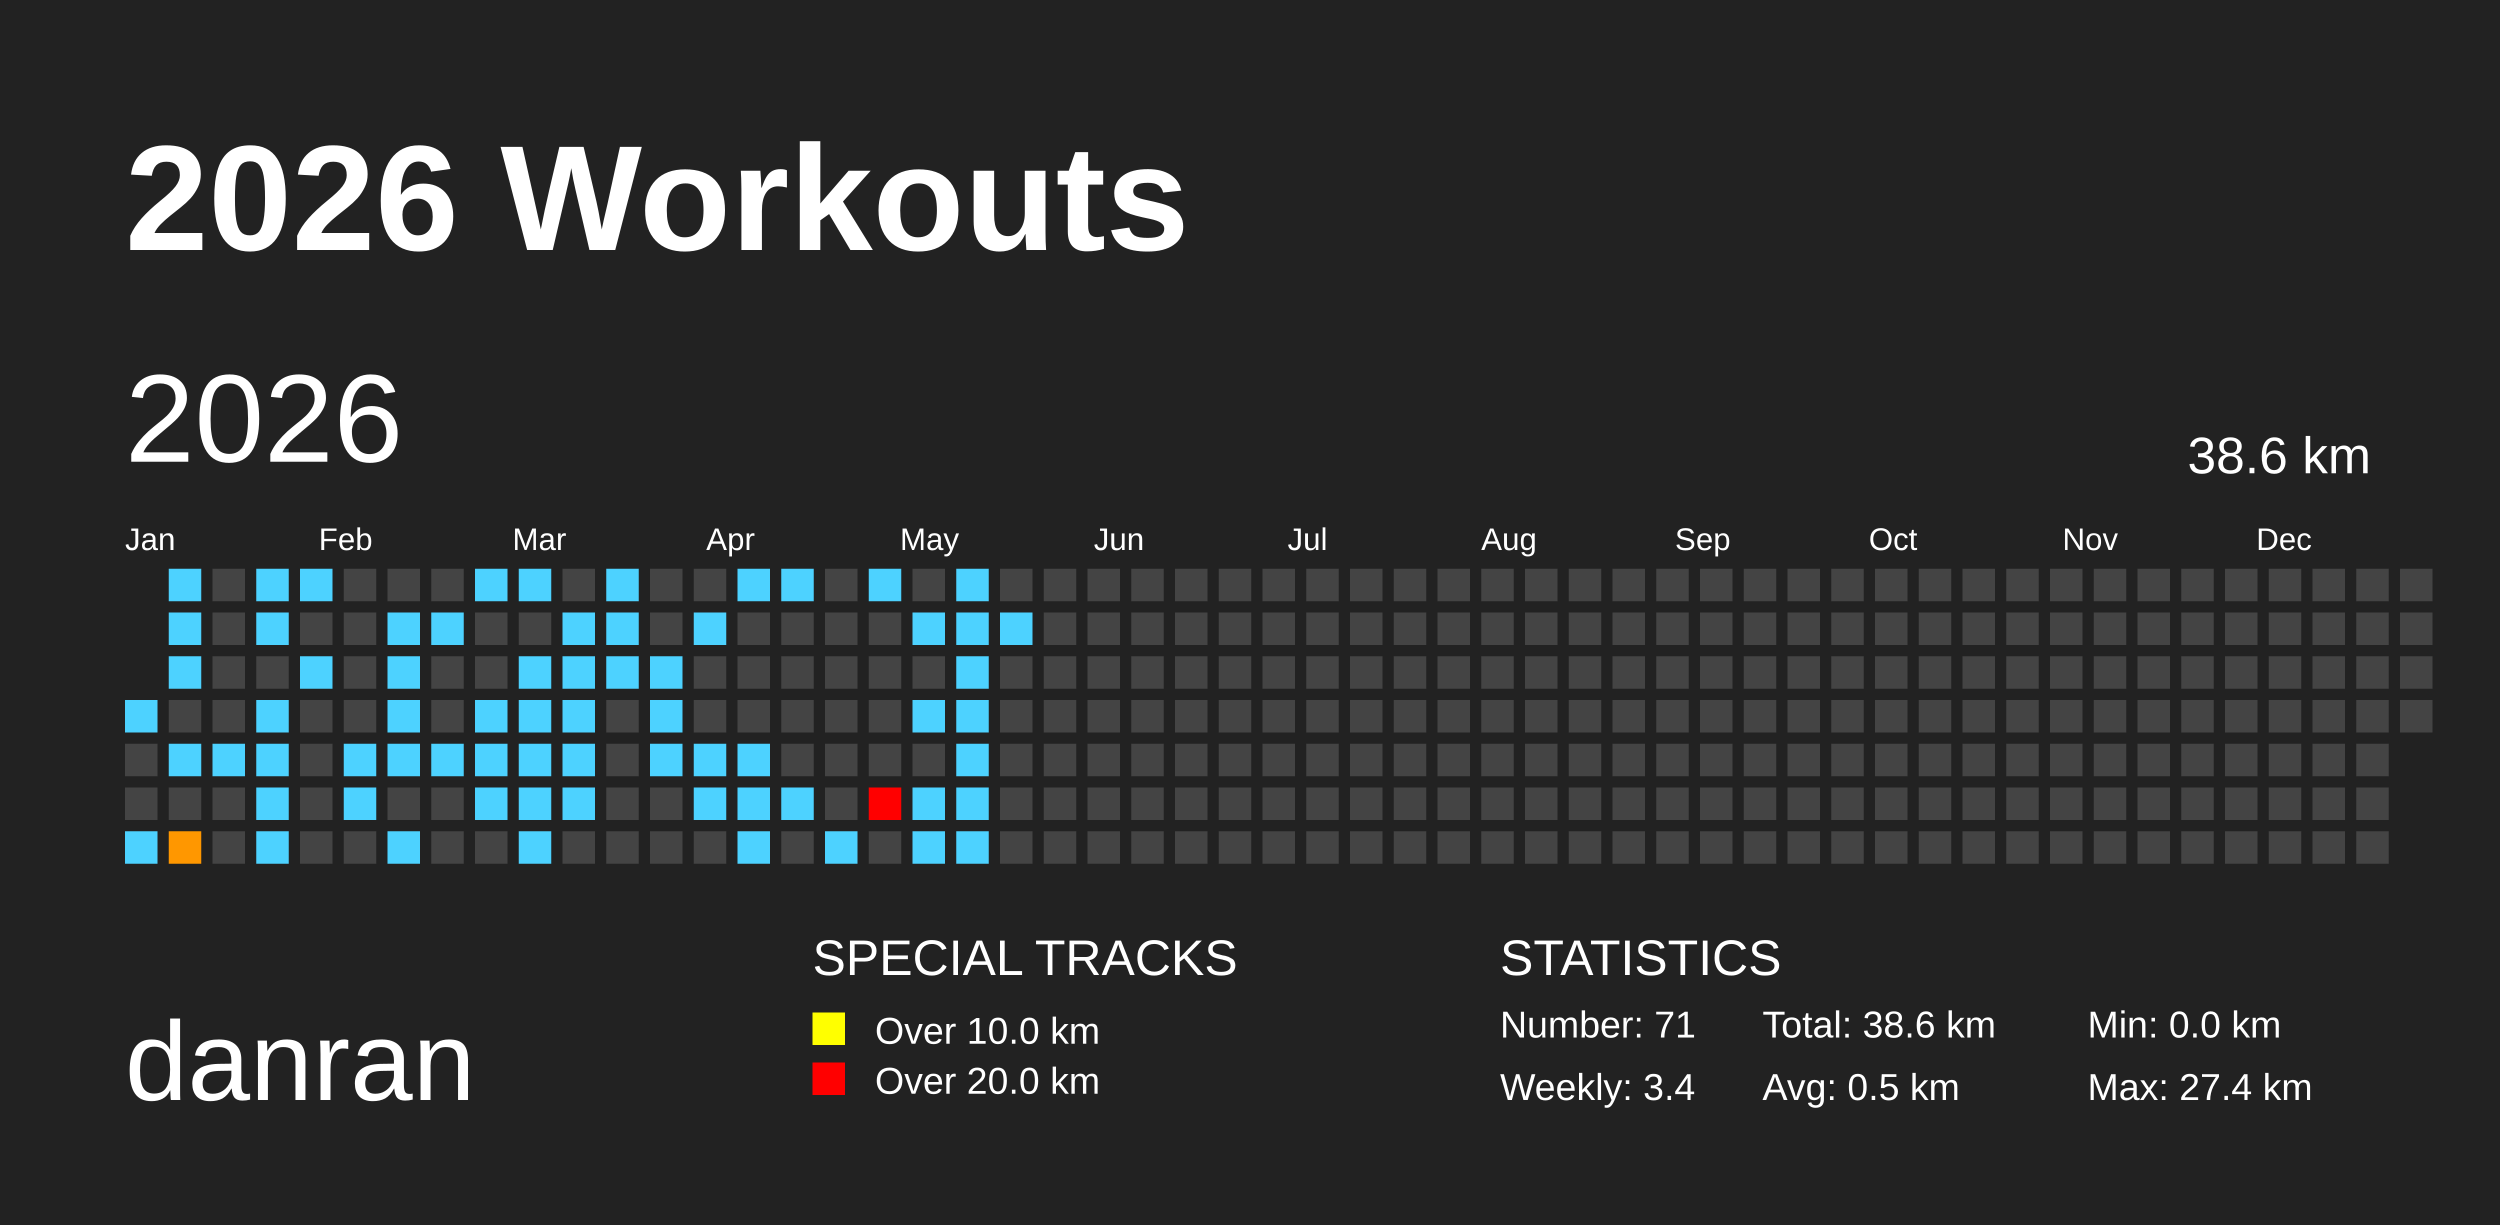
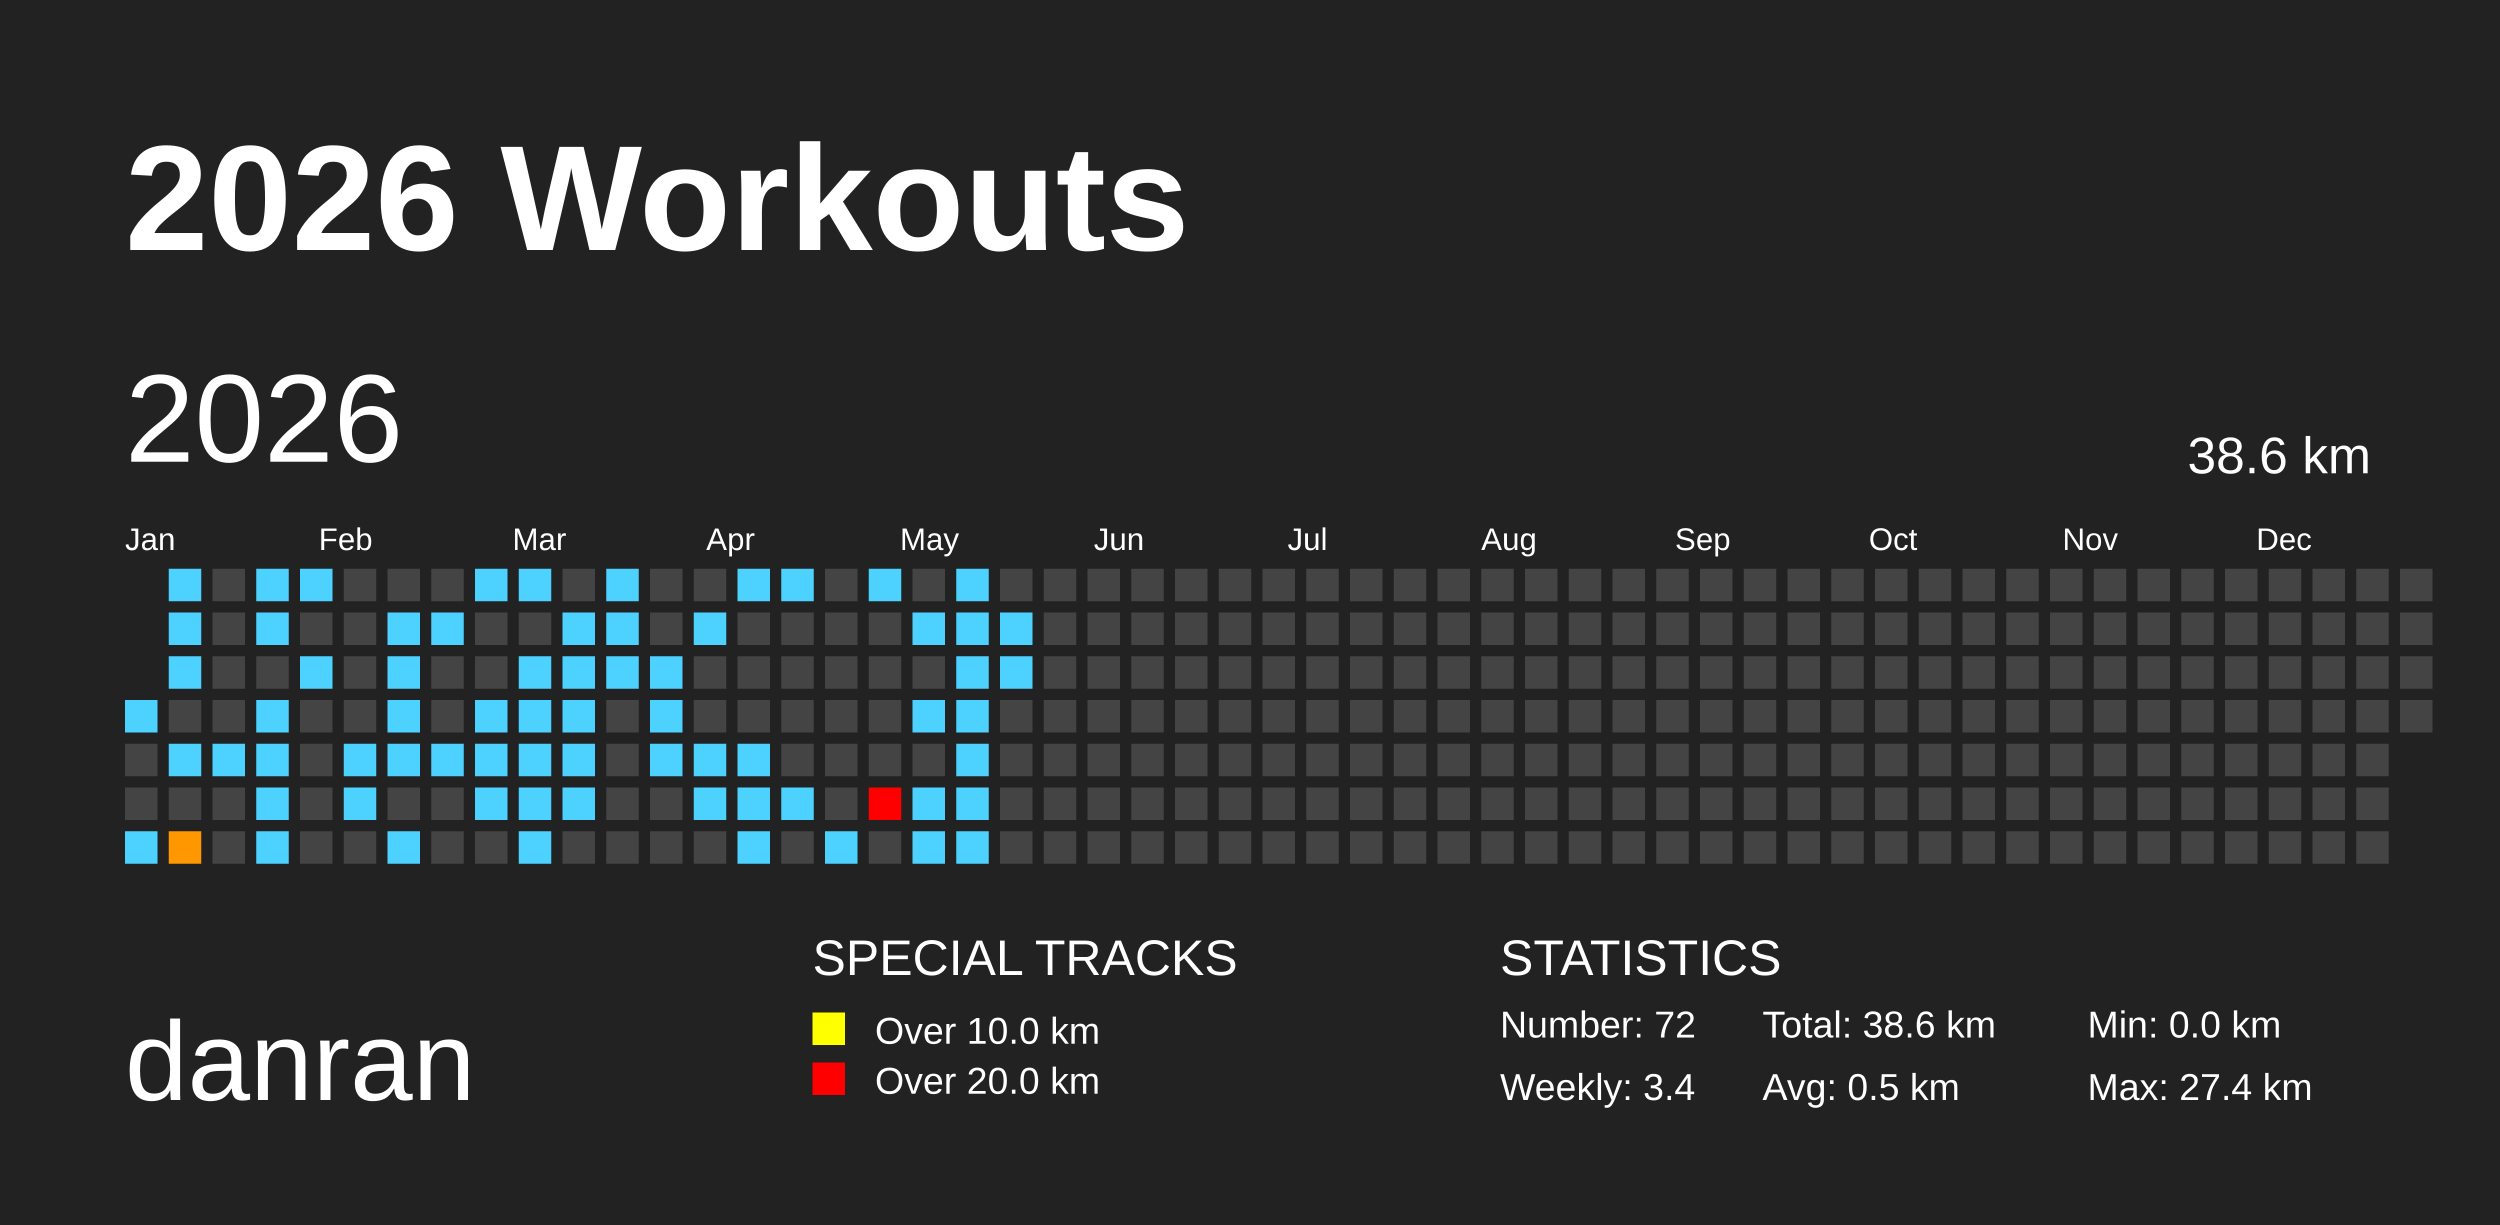
<svg xmlns="http://www.w3.org/2000/svg" baseProfile="full" height="98mm" version="1.1" viewBox="0,0,200,98" width="200mm">
  <defs />
  <rect fill="#222222" height="98" width="200" x="0" y="0" />
  <text fill="#FFFFFF" style="font-size:12px; font-family:Arial; font-weight:bold;" x="10" y="20">2026 Workouts</text>
  <text fill="#FFFFFF" style="font-size:9px; font-family:Arial" x="10" y="88">danran</text>
  <text fill="#FFFFFF" style="font-size:4px; font-family:Arial" x="65" y="78">SPECIAL TRACKS</text>
  <rect fill="yellow" height="2.6" width="2.6" x="65" y="81" />
  <text fill="#FFFFFF" style="font-size:3px; font-family:Arial" x="70" y="83.5">Over 10.0 km</text>
  <rect fill="red" height="2.6" width="2.6" x="65" y="85" />
  <text fill="#FFFFFF" style="font-size:3px; font-family:Arial" x="70" y="87.5">Over 20.0 km</text>
  <text fill="#FFFFFF" style="font-size:4px; font-family:Arial" x="120" y="78">STATISTICS</text>
-   <text fill="#FFFFFF" style="font-size:3px; font-family:Arial" x="120" y="83">Number: 71</text>
+   <text fill="#FFFFFF" style="font-size:3px; font-family:Arial" x="120" y="83">Number: 72</text>
  <text fill="#FFFFFF" style="font-size:3px; font-family:Arial" x="120" y="88">Weekly: 3.4</text>
  <text fill="#FFFFFF" style="font-size:3px; font-family:Arial" x="141" y="83">Total: 38.6 km</text>
  <text fill="#FFFFFF" style="font-size:3px; font-family:Arial" x="141" y="88">Avg: 0.5 km</text>
  <text fill="#FFFFFF" style="font-size:3px; font-family:Arial" x="167" y="83">Min: 0.0 km</text>
  <text fill="#FFFFFF" style="font-size:3px; font-family:Arial" x="167" y="88">Max: 27.4 km</text>
  <text dominant-baseline="hanging" fill="#FFFFFF" style="font-size:10.0px; font-family:Arial;" x="10" y="30">2026</text>
  <text dominant-baseline="hanging" fill="#FFFFFF" style="font-size:4.125px; font-family:Arial;" x="175" y="35">38.6 km</text>
  <text fill="#FFFFFF" style="font-size:2.5px; font-family:Arial" x="10.0" y="44">Jan</text>
  <text fill="#FFFFFF" style="font-size:2.5px; font-family:Arial" x="25.5" y="44">Feb</text>
  <text fill="#FFFFFF" style="font-size:2.5px; font-family:Arial" x="41.0" y="44">Mar</text>
  <text fill="#FFFFFF" style="font-size:2.5px; font-family:Arial" x="56.5" y="44">Apr</text>
  <text fill="#FFFFFF" style="font-size:2.5px; font-family:Arial" x="72.0" y="44">May</text>
  <text fill="#FFFFFF" style="font-size:2.5px; font-family:Arial" x="87.5" y="44">Jun</text>
  <text fill="#FFFFFF" style="font-size:2.5px; font-family:Arial" x="103.0" y="44">Jul</text>
  <text fill="#FFFFFF" style="font-size:2.5px; font-family:Arial" x="118.5" y="44">Aug</text>
  <text fill="#FFFFFF" style="font-size:2.5px; font-family:Arial" x="134.0" y="44">Sep</text>
  <text fill="#FFFFFF" style="font-size:2.5px; font-family:Arial" x="149.5" y="44">Oct</text>
  <text fill="#FFFFFF" style="font-size:2.5px; font-family:Arial" x="165.0" y="44">Nov</text>
  <text fill="#FFFFFF" style="font-size:2.5px; font-family:Arial" x="180.5" y="44">Dec</text>
  <rect fill="#4dd2ff" height="2.6" width="2.6" x="10.0" y="56.0" />
  <rect fill="#444444" height="2.6" width="2.6" x="10.0" y="59.5" />
  <rect fill="#444444" height="2.6" width="2.6" x="10.0" y="63.0" />
  <rect fill="#4dd2ff" height="2.6" width="2.6" x="10.0" y="66.5" />
  <rect fill="#4dd2ff" height="2.6" width="2.6" x="13.5" y="45.5" />
  <rect fill="#4dd2ff" height="2.6" width="2.6" x="13.5" y="49.0" />
  <rect fill="#4dd2ff" height="2.6" width="2.6" x="13.5" y="52.5" />
  <rect fill="#444444" height="2.6" width="2.6" x="13.5" y="56.0" />
  <rect fill="#4dd2ff" height="2.6" width="2.6" x="13.5" y="59.5" />
  <rect fill="#444444" height="2.6" width="2.6" x="13.5" y="63.0" />
  <rect fill="#ff9700" height="2.6" width="2.6" x="13.5" y="66.5" />
  <rect fill="#444444" height="2.6" width="2.6" x="17.0" y="45.5" />
  <rect fill="#444444" height="2.6" width="2.6" x="17.0" y="49.0" />
  <rect fill="#444444" height="2.6" width="2.6" x="17.0" y="52.5" />
  <rect fill="#444444" height="2.6" width="2.6" x="17.0" y="56.0" />
  <rect fill="#4dd2ff" height="2.6" width="2.6" x="17.0" y="59.5" />
  <rect fill="#444444" height="2.6" width="2.6" x="17.0" y="63.0" />
  <rect fill="#444444" height="2.6" width="2.6" x="17.0" y="66.5" />
  <rect fill="#4dd2ff" height="2.6" width="2.6" x="20.5" y="45.5" />
  <rect fill="#4dd2ff" height="2.6" width="2.6" x="20.5" y="49.0" />
  <rect fill="#444444" height="2.6" width="2.6" x="20.5" y="52.5" />
  <rect fill="#4dd2ff" height="2.6" width="2.6" x="20.5" y="56.0" />
  <rect fill="#4dd2ff" height="2.6" width="2.6" x="20.5" y="59.5" />
  <rect fill="#4dd2ff" height="2.6" width="2.6" x="20.5" y="63.0" />
  <rect fill="#4dd2ff" height="2.6" width="2.6" x="20.5" y="66.5" />
  <rect fill="#4dd2ff" height="2.6" width="2.6" x="24.0" y="45.5" />
  <rect fill="#444444" height="2.6" width="2.6" x="24.0" y="49.0" />
  <rect fill="#4dd2ff" height="2.6" width="2.6" x="24.0" y="52.5" />
  <rect fill="#444444" height="2.6" width="2.6" x="24.0" y="56.0" />
  <rect fill="#444444" height="2.6" width="2.6" x="24.0" y="59.5" />
  <rect fill="#444444" height="2.6" width="2.6" x="24.0" y="63.0" />
  <rect fill="#444444" height="2.6" width="2.6" x="24.0" y="66.5" />
  <rect fill="#444444" height="2.6" width="2.6" x="27.5" y="45.5" />
  <rect fill="#444444" height="2.6" width="2.6" x="27.5" y="49.0" />
  <rect fill="#444444" height="2.6" width="2.6" x="27.5" y="52.5" />
  <rect fill="#444444" height="2.6" width="2.6" x="27.5" y="56.0" />
  <rect fill="#4dd2ff" height="2.6" width="2.6" x="27.5" y="59.5" />
  <rect fill="#4dd2ff" height="2.6" width="2.6" x="27.5" y="63.0" />
  <rect fill="#444444" height="2.6" width="2.6" x="27.5" y="66.5" />
  <rect fill="#444444" height="2.6" width="2.6" x="31.0" y="45.5" />
  <rect fill="#4dd2ff" height="2.6" width="2.6" x="31.0" y="49.0" />
  <rect fill="#4dd2ff" height="2.6" width="2.6" x="31.0" y="52.5" />
  <rect fill="#4dd2ff" height="2.6" width="2.6" x="31.0" y="56.0" />
  <rect fill="#4dd2ff" height="2.6" width="2.6" x="31.0" y="59.5" />
  <rect fill="#444444" height="2.6" width="2.6" x="31.0" y="63.0" />
  <rect fill="#4dd2ff" height="2.6" width="2.6" x="31.0" y="66.5" />
  <rect fill="#444444" height="2.6" width="2.6" x="34.5" y="45.5" />
  <rect fill="#4dd2ff" height="2.6" width="2.6" x="34.5" y="49.0" />
  <rect fill="#444444" height="2.6" width="2.6" x="34.5" y="52.5" />
  <rect fill="#444444" height="2.6" width="2.6" x="34.5" y="56.0" />
  <rect fill="#4dd2ff" height="2.6" width="2.6" x="34.5" y="59.5" />
  <rect fill="#444444" height="2.6" width="2.6" x="34.5" y="63.0" />
  <rect fill="#444444" height="2.6" width="2.6" x="34.5" y="66.5" />
  <rect fill="#4dd2ff" height="2.6" width="2.6" x="38.0" y="45.5" />
  <rect fill="#444444" height="2.6" width="2.6" x="38.0" y="49.0" />
  <rect fill="#444444" height="2.6" width="2.6" x="38.0" y="52.5" />
  <rect fill="#4dd2ff" height="2.6" width="2.6" x="38.0" y="56.0" />
  <rect fill="#4dd2ff" height="2.6" width="2.6" x="38.0" y="59.5" />
  <rect fill="#4dd2ff" height="2.6" width="2.6" x="38.0" y="63.0" />
  <rect fill="#444444" height="2.6" width="2.6" x="38.0" y="66.5" />
  <rect fill="#4dd2ff" height="2.6" width="2.6" x="41.5" y="45.5" />
  <rect fill="#444444" height="2.6" width="2.6" x="41.5" y="49.0" />
  <rect fill="#4dd2ff" height="2.6" width="2.6" x="41.5" y="52.5" />
  <rect fill="#4dd2ff" height="2.6" width="2.6" x="41.5" y="56.0" />
  <rect fill="#4dd2ff" height="2.6" width="2.6" x="41.5" y="59.5" />
  <rect fill="#4dd2ff" height="2.6" width="2.6" x="41.5" y="63.0" />
  <rect fill="#4dd2ff" height="2.6" width="2.6" x="41.5" y="66.5" />
  <rect fill="#444444" height="2.6" width="2.6" x="45.0" y="45.5" />
  <rect fill="#4dd2ff" height="2.6" width="2.6" x="45.0" y="49.0" />
  <rect fill="#4dd2ff" height="2.6" width="2.6" x="45.0" y="52.5" />
  <rect fill="#4dd2ff" height="2.6" width="2.6" x="45.0" y="56.0" />
  <rect fill="#4dd2ff" height="2.6" width="2.6" x="45.0" y="59.5" />
  <rect fill="#4dd2ff" height="2.6" width="2.6" x="45.0" y="63.0" />
  <rect fill="#444444" height="2.6" width="2.6" x="45.0" y="66.5" />
  <rect fill="#4dd2ff" height="2.6" width="2.6" x="48.5" y="45.5" />
  <rect fill="#4dd2ff" height="2.6" width="2.6" x="48.5" y="49.0" />
  <rect fill="#4dd2ff" height="2.6" width="2.6" x="48.5" y="52.5" />
  <rect fill="#444444" height="2.6" width="2.6" x="48.5" y="56.0" />
  <rect fill="#444444" height="2.6" width="2.6" x="48.5" y="59.5" />
  <rect fill="#444444" height="2.6" width="2.6" x="48.5" y="63.0" />
  <rect fill="#444444" height="2.6" width="2.6" x="48.5" y="66.5" />
  <rect fill="#444444" height="2.6" width="2.6" x="52.0" y="45.5" />
  <rect fill="#444444" height="2.6" width="2.6" x="52.0" y="49.0" />
  <rect fill="#4dd2ff" height="2.6" width="2.6" x="52.0" y="52.5" />
  <rect fill="#4dd2ff" height="2.6" width="2.6" x="52.0" y="56.0" />
  <rect fill="#4dd2ff" height="2.6" width="2.6" x="52.0" y="59.5" />
  <rect fill="#444444" height="2.6" width="2.6" x="52.0" y="63.0" />
  <rect fill="#444444" height="2.6" width="2.6" x="52.0" y="66.5" />
  <rect fill="#444444" height="2.6" width="2.6" x="55.5" y="45.5" />
  <rect fill="#4dd2ff" height="2.6" width="2.6" x="55.5" y="49.0" />
  <rect fill="#444444" height="2.6" width="2.6" x="55.5" y="52.5" />
  <rect fill="#444444" height="2.6" width="2.6" x="55.5" y="56.0" />
  <rect fill="#4dd2ff" height="2.6" width="2.6" x="55.5" y="59.5" />
  <rect fill="#4dd2ff" height="2.6" width="2.6" x="55.5" y="63.0" />
  <rect fill="#444444" height="2.6" width="2.6" x="55.5" y="66.5" />
  <rect fill="#4dd2ff" height="2.6" width="2.6" x="59.0" y="45.5" />
  <rect fill="#444444" height="2.6" width="2.6" x="59.0" y="49.0" />
  <rect fill="#444444" height="2.6" width="2.6" x="59.0" y="52.5" />
  <rect fill="#444444" height="2.6" width="2.6" x="59.0" y="56.0" />
  <rect fill="#4dd2ff" height="2.6" width="2.6" x="59.0" y="59.5" />
  <rect fill="#4dd2ff" height="2.6" width="2.6" x="59.0" y="63.0" />
  <rect fill="#4dd2ff" height="2.6" width="2.6" x="59.0" y="66.5" />
  <rect fill="#4dd2ff" height="2.6" width="2.6" x="62.5" y="45.5" />
  <rect fill="#444444" height="2.6" width="2.6" x="62.5" y="49.0" />
  <rect fill="#444444" height="2.6" width="2.6" x="62.5" y="52.5" />
  <rect fill="#444444" height="2.6" width="2.6" x="62.5" y="56.0" />
  <rect fill="#444444" height="2.6" width="2.6" x="62.5" y="59.5" />
  <rect fill="#4dd2ff" height="2.6" width="2.6" x="62.5" y="63.0" />
  <rect fill="#444444" height="2.6" width="2.6" x="62.5" y="66.5" />
  <rect fill="#444444" height="2.6" width="2.6" x="66.0" y="45.5" />
  <rect fill="#444444" height="2.6" width="2.6" x="66.0" y="49.0" />
  <rect fill="#444444" height="2.6" width="2.6" x="66.0" y="52.5" />
  <rect fill="#444444" height="2.6" width="2.6" x="66.0" y="56.0" />
  <rect fill="#444444" height="2.6" width="2.6" x="66.0" y="59.5" />
  <rect fill="#444444" height="2.6" width="2.6" x="66.0" y="63.0" />
  <rect fill="#4dd2ff" height="2.6" width="2.6" x="66.0" y="66.5" />
  <rect fill="#4dd2ff" height="2.6" width="2.6" x="69.5" y="45.5" />
  <rect fill="#444444" height="2.6" width="2.6" x="69.5" y="49.0" />
  <rect fill="#444444" height="2.6" width="2.6" x="69.5" y="52.5" />
  <rect fill="#444444" height="2.6" width="2.6" x="69.5" y="56.0" />
  <rect fill="#444444" height="2.6" width="2.6" x="69.5" y="59.5" />
  <rect fill="red" height="2.6" width="2.6" x="69.5" y="63.0" />
  <rect fill="#444444" height="2.6" width="2.6" x="69.5" y="66.5" />
  <rect fill="#444444" height="2.6" width="2.6" x="73.0" y="45.5" />
  <rect fill="#4dd2ff" height="2.6" width="2.6" x="73.0" y="49.0" />
  <rect fill="#444444" height="2.6" width="2.6" x="73.0" y="52.5" />
  <rect fill="#4dd2ff" height="2.6" width="2.6" x="73.0" y="56.0" />
  <rect fill="#444444" height="2.6" width="2.6" x="73.0" y="59.5" />
  <rect fill="#4dd2ff" height="2.6" width="2.6" x="73.0" y="63.0" />
  <rect fill="#4dd2ff" height="2.6" width="2.6" x="73.0" y="66.5" />
  <rect fill="#4dd2ff" height="2.6" width="2.6" x="76.5" y="45.5" />
  <rect fill="#4dd2ff" height="2.6" width="2.6" x="76.5" y="49.0" />
  <rect fill="#4dd2ff" height="2.6" width="2.6" x="76.5" y="52.5" />
  <rect fill="#4dd2ff" height="2.6" width="2.6" x="76.5" y="56.0" />
  <rect fill="#4dd2ff" height="2.6" width="2.6" x="76.5" y="59.5" />
  <rect fill="#4dd2ff" height="2.6" width="2.6" x="76.5" y="63.0" />
  <rect fill="#4dd2ff" height="2.6" width="2.6" x="76.5" y="66.5" />
  <rect fill="#444444" height="2.6" width="2.6" x="80.0" y="45.5" />
  <rect fill="#4dd2ff" height="2.6" width="2.6" x="80.0" y="49.0" />
-   <rect fill="#444444" height="2.6" width="2.6" x="80.0" y="52.5" />
+   <rect fill="#4dd2ff" height="2.6" width="2.6" x="80.0" y="52.5" />
  <rect fill="#444444" height="2.6" width="2.6" x="80.0" y="56.0" />
  <rect fill="#444444" height="2.6" width="2.6" x="80.0" y="59.5" />
  <rect fill="#444444" height="2.6" width="2.6" x="80.0" y="63.0" />
  <rect fill="#444444" height="2.6" width="2.6" x="80.0" y="66.5" />
  <rect fill="#444444" height="2.6" width="2.6" x="83.5" y="45.5" />
  <rect fill="#444444" height="2.6" width="2.6" x="83.5" y="49.0" />
  <rect fill="#444444" height="2.6" width="2.6" x="83.5" y="52.5" />
  <rect fill="#444444" height="2.6" width="2.6" x="83.5" y="56.0" />
  <rect fill="#444444" height="2.6" width="2.6" x="83.5" y="59.5" />
  <rect fill="#444444" height="2.6" width="2.6" x="83.5" y="63.0" />
  <rect fill="#444444" height="2.6" width="2.6" x="83.5" y="66.5" />
  <rect fill="#444444" height="2.6" width="2.6" x="87.0" y="45.5" />
  <rect fill="#444444" height="2.6" width="2.6" x="87.0" y="49.0" />
  <rect fill="#444444" height="2.6" width="2.6" x="87.0" y="52.5" />
  <rect fill="#444444" height="2.6" width="2.6" x="87.0" y="56.0" />
  <rect fill="#444444" height="2.6" width="2.6" x="87.0" y="59.5" />
  <rect fill="#444444" height="2.6" width="2.6" x="87.0" y="63.0" />
  <rect fill="#444444" height="2.6" width="2.6" x="87.0" y="66.5" />
  <rect fill="#444444" height="2.6" width="2.6" x="90.5" y="45.5" />
  <rect fill="#444444" height="2.6" width="2.6" x="90.5" y="49.0" />
  <rect fill="#444444" height="2.6" width="2.6" x="90.5" y="52.5" />
  <rect fill="#444444" height="2.6" width="2.6" x="90.5" y="56.0" />
  <rect fill="#444444" height="2.6" width="2.6" x="90.5" y="59.5" />
  <rect fill="#444444" height="2.6" width="2.6" x="90.5" y="63.0" />
  <rect fill="#444444" height="2.6" width="2.6" x="90.5" y="66.5" />
  <rect fill="#444444" height="2.6" width="2.6" x="94.0" y="45.5" />
  <rect fill="#444444" height="2.6" width="2.6" x="94.0" y="49.0" />
  <rect fill="#444444" height="2.6" width="2.6" x="94.0" y="52.5" />
  <rect fill="#444444" height="2.6" width="2.6" x="94.0" y="56.0" />
  <rect fill="#444444" height="2.6" width="2.6" x="94.0" y="59.5" />
  <rect fill="#444444" height="2.6" width="2.6" x="94.0" y="63.0" />
  <rect fill="#444444" height="2.6" width="2.6" x="94.0" y="66.5" />
  <rect fill="#444444" height="2.6" width="2.6" x="97.5" y="45.5" />
  <rect fill="#444444" height="2.6" width="2.6" x="97.5" y="49.0" />
  <rect fill="#444444" height="2.6" width="2.6" x="97.5" y="52.5" />
  <rect fill="#444444" height="2.6" width="2.6" x="97.5" y="56.0" />
  <rect fill="#444444" height="2.6" width="2.6" x="97.5" y="59.5" />
  <rect fill="#444444" height="2.6" width="2.6" x="97.5" y="63.0" />
  <rect fill="#444444" height="2.6" width="2.6" x="97.5" y="66.5" />
  <rect fill="#444444" height="2.6" width="2.6" x="101.0" y="45.5" />
  <rect fill="#444444" height="2.6" width="2.6" x="101.0" y="49.0" />
  <rect fill="#444444" height="2.6" width="2.6" x="101.0" y="52.5" />
  <rect fill="#444444" height="2.6" width="2.6" x="101.0" y="56.0" />
  <rect fill="#444444" height="2.6" width="2.6" x="101.0" y="59.5" />
  <rect fill="#444444" height="2.6" width="2.6" x="101.0" y="63.0" />
  <rect fill="#444444" height="2.6" width="2.6" x="101.0" y="66.5" />
  <rect fill="#444444" height="2.6" width="2.6" x="104.5" y="45.5" />
  <rect fill="#444444" height="2.6" width="2.6" x="104.5" y="49.0" />
  <rect fill="#444444" height="2.6" width="2.6" x="104.5" y="52.5" />
  <rect fill="#444444" height="2.6" width="2.6" x="104.5" y="56.0" />
  <rect fill="#444444" height="2.6" width="2.6" x="104.5" y="59.5" />
  <rect fill="#444444" height="2.6" width="2.6" x="104.5" y="63.0" />
  <rect fill="#444444" height="2.6" width="2.6" x="104.5" y="66.5" />
  <rect fill="#444444" height="2.6" width="2.6" x="108.0" y="45.5" />
  <rect fill="#444444" height="2.6" width="2.6" x="108.0" y="49.0" />
  <rect fill="#444444" height="2.6" width="2.6" x="108.0" y="52.5" />
  <rect fill="#444444" height="2.6" width="2.6" x="108.0" y="56.0" />
  <rect fill="#444444" height="2.6" width="2.6" x="108.0" y="59.5" />
  <rect fill="#444444" height="2.6" width="2.6" x="108.0" y="63.0" />
  <rect fill="#444444" height="2.6" width="2.6" x="108.0" y="66.5" />
  <rect fill="#444444" height="2.6" width="2.6" x="111.5" y="45.5" />
  <rect fill="#444444" height="2.6" width="2.6" x="111.5" y="49.0" />
  <rect fill="#444444" height="2.6" width="2.6" x="111.5" y="52.5" />
  <rect fill="#444444" height="2.6" width="2.6" x="111.5" y="56.0" />
  <rect fill="#444444" height="2.6" width="2.6" x="111.5" y="59.5" />
  <rect fill="#444444" height="2.6" width="2.6" x="111.5" y="63.0" />
  <rect fill="#444444" height="2.6" width="2.6" x="111.5" y="66.5" />
  <rect fill="#444444" height="2.6" width="2.6" x="115.0" y="45.5" />
  <rect fill="#444444" height="2.6" width="2.6" x="115.0" y="49.0" />
  <rect fill="#444444" height="2.6" width="2.6" x="115.0" y="52.5" />
  <rect fill="#444444" height="2.6" width="2.6" x="115.0" y="56.0" />
  <rect fill="#444444" height="2.6" width="2.6" x="115.0" y="59.5" />
  <rect fill="#444444" height="2.6" width="2.6" x="115.0" y="63.0" />
  <rect fill="#444444" height="2.6" width="2.6" x="115.0" y="66.5" />
  <rect fill="#444444" height="2.6" width="2.6" x="118.5" y="45.5" />
  <rect fill="#444444" height="2.6" width="2.6" x="118.5" y="49.0" />
  <rect fill="#444444" height="2.6" width="2.6" x="118.5" y="52.5" />
  <rect fill="#444444" height="2.6" width="2.6" x="118.5" y="56.0" />
  <rect fill="#444444" height="2.6" width="2.6" x="118.5" y="59.5" />
  <rect fill="#444444" height="2.6" width="2.6" x="118.5" y="63.0" />
  <rect fill="#444444" height="2.6" width="2.6" x="118.5" y="66.5" />
  <rect fill="#444444" height="2.6" width="2.6" x="122.0" y="45.5" />
  <rect fill="#444444" height="2.6" width="2.6" x="122.0" y="49.0" />
  <rect fill="#444444" height="2.6" width="2.6" x="122.0" y="52.5" />
  <rect fill="#444444" height="2.6" width="2.6" x="122.0" y="56.0" />
  <rect fill="#444444" height="2.6" width="2.6" x="122.0" y="59.5" />
  <rect fill="#444444" height="2.6" width="2.6" x="122.0" y="63.0" />
  <rect fill="#444444" height="2.6" width="2.6" x="122.0" y="66.5" />
  <rect fill="#444444" height="2.6" width="2.6" x="125.5" y="45.5" />
  <rect fill="#444444" height="2.6" width="2.6" x="125.5" y="49.0" />
  <rect fill="#444444" height="2.6" width="2.6" x="125.5" y="52.5" />
  <rect fill="#444444" height="2.6" width="2.6" x="125.5" y="56.0" />
  <rect fill="#444444" height="2.6" width="2.6" x="125.5" y="59.5" />
  <rect fill="#444444" height="2.6" width="2.6" x="125.5" y="63.0" />
  <rect fill="#444444" height="2.6" width="2.6" x="125.5" y="66.5" />
  <rect fill="#444444" height="2.6" width="2.6" x="129.0" y="45.5" />
  <rect fill="#444444" height="2.6" width="2.6" x="129.0" y="49.0" />
  <rect fill="#444444" height="2.6" width="2.6" x="129.0" y="52.5" />
  <rect fill="#444444" height="2.6" width="2.6" x="129.0" y="56.0" />
  <rect fill="#444444" height="2.6" width="2.6" x="129.0" y="59.5" />
  <rect fill="#444444" height="2.6" width="2.6" x="129.0" y="63.0" />
  <rect fill="#444444" height="2.6" width="2.6" x="129.0" y="66.5" />
  <rect fill="#444444" height="2.6" width="2.6" x="132.5" y="45.5" />
  <rect fill="#444444" height="2.6" width="2.6" x="132.5" y="49.0" />
  <rect fill="#444444" height="2.6" width="2.6" x="132.5" y="52.5" />
  <rect fill="#444444" height="2.6" width="2.6" x="132.5" y="56.0" />
  <rect fill="#444444" height="2.6" width="2.6" x="132.5" y="59.5" />
  <rect fill="#444444" height="2.6" width="2.6" x="132.5" y="63.0" />
  <rect fill="#444444" height="2.6" width="2.6" x="132.5" y="66.5" />
  <rect fill="#444444" height="2.6" width="2.6" x="136.0" y="45.5" />
  <rect fill="#444444" height="2.6" width="2.6" x="136.0" y="49.0" />
  <rect fill="#444444" height="2.6" width="2.6" x="136.0" y="52.5" />
  <rect fill="#444444" height="2.6" width="2.6" x="136.0" y="56.0" />
  <rect fill="#444444" height="2.6" width="2.6" x="136.0" y="59.5" />
  <rect fill="#444444" height="2.6" width="2.6" x="136.0" y="63.0" />
  <rect fill="#444444" height="2.6" width="2.6" x="136.0" y="66.5" />
  <rect fill="#444444" height="2.6" width="2.6" x="139.5" y="45.5" />
  <rect fill="#444444" height="2.6" width="2.6" x="139.5" y="49.0" />
  <rect fill="#444444" height="2.6" width="2.6" x="139.5" y="52.5" />
  <rect fill="#444444" height="2.6" width="2.6" x="139.5" y="56.0" />
  <rect fill="#444444" height="2.6" width="2.6" x="139.5" y="59.5" />
  <rect fill="#444444" height="2.6" width="2.6" x="139.5" y="63.0" />
  <rect fill="#444444" height="2.6" width="2.6" x="139.5" y="66.5" />
  <rect fill="#444444" height="2.6" width="2.6" x="143.0" y="45.5" />
  <rect fill="#444444" height="2.6" width="2.6" x="143.0" y="49.0" />
  <rect fill="#444444" height="2.6" width="2.6" x="143.0" y="52.5" />
  <rect fill="#444444" height="2.6" width="2.6" x="143.0" y="56.0" />
  <rect fill="#444444" height="2.6" width="2.6" x="143.0" y="59.5" />
  <rect fill="#444444" height="2.6" width="2.6" x="143.0" y="63.0" />
  <rect fill="#444444" height="2.6" width="2.6" x="143.0" y="66.5" />
  <rect fill="#444444" height="2.6" width="2.6" x="146.5" y="45.5" />
  <rect fill="#444444" height="2.6" width="2.6" x="146.5" y="49.0" />
  <rect fill="#444444" height="2.6" width="2.6" x="146.5" y="52.5" />
  <rect fill="#444444" height="2.6" width="2.6" x="146.5" y="56.0" />
  <rect fill="#444444" height="2.6" width="2.6" x="146.5" y="59.5" />
  <rect fill="#444444" height="2.6" width="2.6" x="146.5" y="63.0" />
  <rect fill="#444444" height="2.6" width="2.6" x="146.5" y="66.5" />
  <rect fill="#444444" height="2.6" width="2.6" x="150.0" y="45.5" />
  <rect fill="#444444" height="2.6" width="2.6" x="150.0" y="49.0" />
  <rect fill="#444444" height="2.6" width="2.6" x="150.0" y="52.5" />
  <rect fill="#444444" height="2.6" width="2.6" x="150.0" y="56.0" />
  <rect fill="#444444" height="2.6" width="2.6" x="150.0" y="59.5" />
  <rect fill="#444444" height="2.6" width="2.6" x="150.0" y="63.0" />
  <rect fill="#444444" height="2.6" width="2.6" x="150.0" y="66.5" />
  <rect fill="#444444" height="2.6" width="2.6" x="153.5" y="45.5" />
  <rect fill="#444444" height="2.6" width="2.6" x="153.5" y="49.0" />
  <rect fill="#444444" height="2.6" width="2.6" x="153.5" y="52.5" />
  <rect fill="#444444" height="2.6" width="2.6" x="153.5" y="56.0" />
  <rect fill="#444444" height="2.6" width="2.6" x="153.5" y="59.5" />
  <rect fill="#444444" height="2.6" width="2.6" x="153.5" y="63.0" />
  <rect fill="#444444" height="2.6" width="2.6" x="153.5" y="66.5" />
  <rect fill="#444444" height="2.6" width="2.6" x="157.0" y="45.5" />
  <rect fill="#444444" height="2.6" width="2.6" x="157.0" y="49.0" />
  <rect fill="#444444" height="2.6" width="2.6" x="157.0" y="52.5" />
  <rect fill="#444444" height="2.6" width="2.6" x="157.0" y="56.0" />
  <rect fill="#444444" height="2.6" width="2.6" x="157.0" y="59.5" />
  <rect fill="#444444" height="2.6" width="2.6" x="157.0" y="63.0" />
  <rect fill="#444444" height="2.6" width="2.6" x="157.0" y="66.5" />
  <rect fill="#444444" height="2.6" width="2.6" x="160.5" y="45.5" />
  <rect fill="#444444" height="2.6" width="2.6" x="160.5" y="49.0" />
  <rect fill="#444444" height="2.6" width="2.6" x="160.5" y="52.5" />
  <rect fill="#444444" height="2.6" width="2.6" x="160.5" y="56.0" />
  <rect fill="#444444" height="2.6" width="2.6" x="160.5" y="59.5" />
  <rect fill="#444444" height="2.6" width="2.6" x="160.5" y="63.0" />
  <rect fill="#444444" height="2.6" width="2.6" x="160.5" y="66.5" />
  <rect fill="#444444" height="2.6" width="2.6" x="164.0" y="45.5" />
  <rect fill="#444444" height="2.6" width="2.6" x="164.0" y="49.0" />
  <rect fill="#444444" height="2.6" width="2.6" x="164.0" y="52.5" />
  <rect fill="#444444" height="2.6" width="2.6" x="164.0" y="56.0" />
  <rect fill="#444444" height="2.6" width="2.6" x="164.0" y="59.5" />
  <rect fill="#444444" height="2.6" width="2.6" x="164.0" y="63.0" />
  <rect fill="#444444" height="2.6" width="2.6" x="164.0" y="66.5" />
  <rect fill="#444444" height="2.6" width="2.6" x="167.5" y="45.5" />
  <rect fill="#444444" height="2.6" width="2.6" x="167.5" y="49.0" />
  <rect fill="#444444" height="2.6" width="2.6" x="167.5" y="52.5" />
  <rect fill="#444444" height="2.6" width="2.6" x="167.5" y="56.0" />
  <rect fill="#444444" height="2.6" width="2.6" x="167.5" y="59.5" />
  <rect fill="#444444" height="2.6" width="2.6" x="167.5" y="63.0" />
  <rect fill="#444444" height="2.6" width="2.6" x="167.5" y="66.5" />
  <rect fill="#444444" height="2.6" width="2.6" x="171.0" y="45.5" />
  <rect fill="#444444" height="2.6" width="2.6" x="171.0" y="49.0" />
  <rect fill="#444444" height="2.6" width="2.6" x="171.0" y="52.5" />
  <rect fill="#444444" height="2.6" width="2.6" x="171.0" y="56.0" />
  <rect fill="#444444" height="2.6" width="2.6" x="171.0" y="59.5" />
  <rect fill="#444444" height="2.6" width="2.6" x="171.0" y="63.0" />
  <rect fill="#444444" height="2.6" width="2.6" x="171.0" y="66.5" />
  <rect fill="#444444" height="2.6" width="2.6" x="174.5" y="45.5" />
  <rect fill="#444444" height="2.6" width="2.6" x="174.5" y="49.0" />
  <rect fill="#444444" height="2.6" width="2.6" x="174.5" y="52.5" />
  <rect fill="#444444" height="2.6" width="2.6" x="174.5" y="56.0" />
  <rect fill="#444444" height="2.6" width="2.6" x="174.5" y="59.5" />
  <rect fill="#444444" height="2.6" width="2.6" x="174.5" y="63.0" />
  <rect fill="#444444" height="2.6" width="2.6" x="174.5" y="66.5" />
  <rect fill="#444444" height="2.6" width="2.6" x="178.0" y="45.5" />
  <rect fill="#444444" height="2.6" width="2.6" x="178.0" y="49.0" />
  <rect fill="#444444" height="2.6" width="2.6" x="178.0" y="52.5" />
  <rect fill="#444444" height="2.6" width="2.6" x="178.0" y="56.0" />
  <rect fill="#444444" height="2.6" width="2.6" x="178.0" y="59.5" />
  <rect fill="#444444" height="2.6" width="2.6" x="178.0" y="63.0" />
  <rect fill="#444444" height="2.6" width="2.6" x="178.0" y="66.5" />
  <rect fill="#444444" height="2.6" width="2.6" x="181.5" y="45.5" />
  <rect fill="#444444" height="2.6" width="2.6" x="181.5" y="49.0" />
  <rect fill="#444444" height="2.6" width="2.6" x="181.5" y="52.5" />
  <rect fill="#444444" height="2.6" width="2.6" x="181.5" y="56.0" />
  <rect fill="#444444" height="2.6" width="2.6" x="181.5" y="59.5" />
  <rect fill="#444444" height="2.6" width="2.6" x="181.5" y="63.0" />
  <rect fill="#444444" height="2.6" width="2.6" x="181.5" y="66.5" />
  <rect fill="#444444" height="2.6" width="2.6" x="185.0" y="45.5" />
  <rect fill="#444444" height="2.6" width="2.6" x="185.0" y="49.0" />
  <rect fill="#444444" height="2.6" width="2.6" x="185.0" y="52.5" />
  <rect fill="#444444" height="2.6" width="2.6" x="185.0" y="56.0" />
  <rect fill="#444444" height="2.6" width="2.6" x="185.0" y="59.5" />
  <rect fill="#444444" height="2.6" width="2.6" x="185.0" y="63.0" />
  <rect fill="#444444" height="2.6" width="2.6" x="185.0" y="66.5" />
  <rect fill="#444444" height="2.6" width="2.6" x="188.5" y="45.5" />
  <rect fill="#444444" height="2.6" width="2.6" x="188.5" y="49.0" />
  <rect fill="#444444" height="2.6" width="2.6" x="188.5" y="52.5" />
  <rect fill="#444444" height="2.6" width="2.6" x="188.5" y="56.0" />
  <rect fill="#444444" height="2.6" width="2.6" x="188.5" y="59.5" />
  <rect fill="#444444" height="2.6" width="2.6" x="188.5" y="63.0" />
  <rect fill="#444444" height="2.6" width="2.6" x="188.5" y="66.5" />
  <rect fill="#444444" height="2.6" width="2.6" x="192.0" y="45.5" />
  <rect fill="#444444" height="2.6" width="2.6" x="192.0" y="49.0" />
  <rect fill="#444444" height="2.6" width="2.6" x="192.0" y="52.5" />
  <rect fill="#444444" height="2.6" width="2.6" x="192.0" y="56.0" />
</svg>
